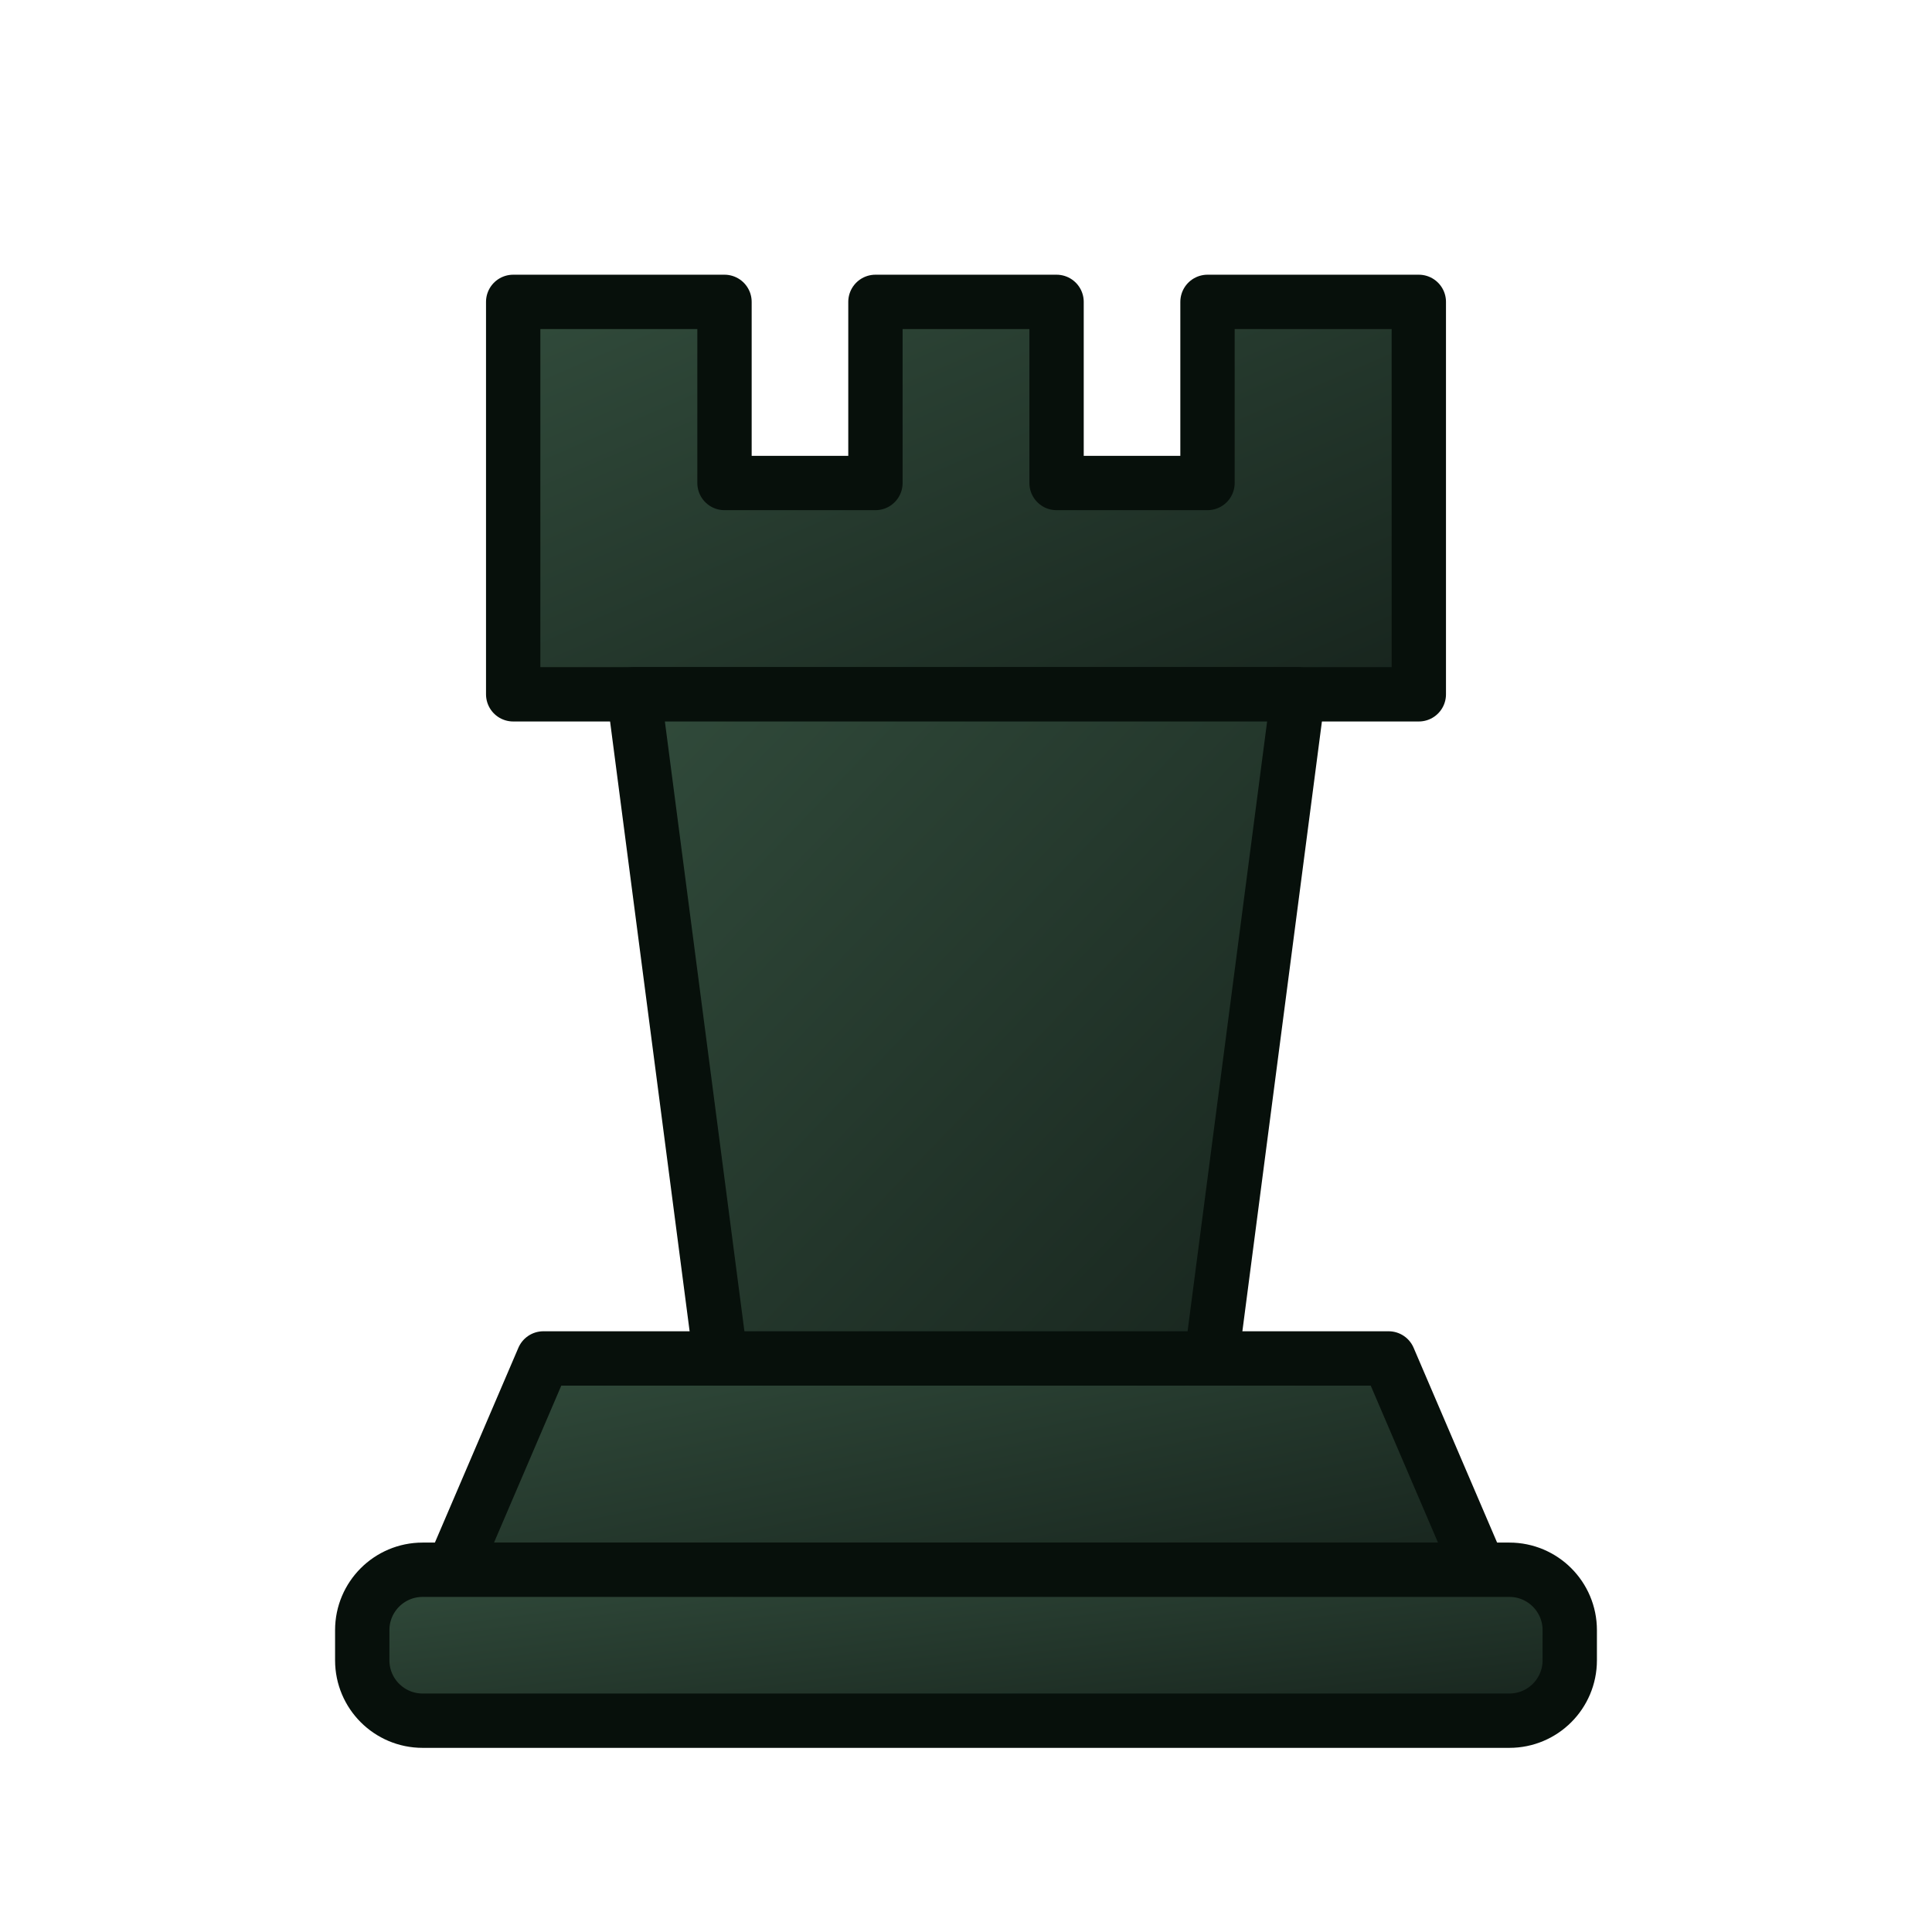
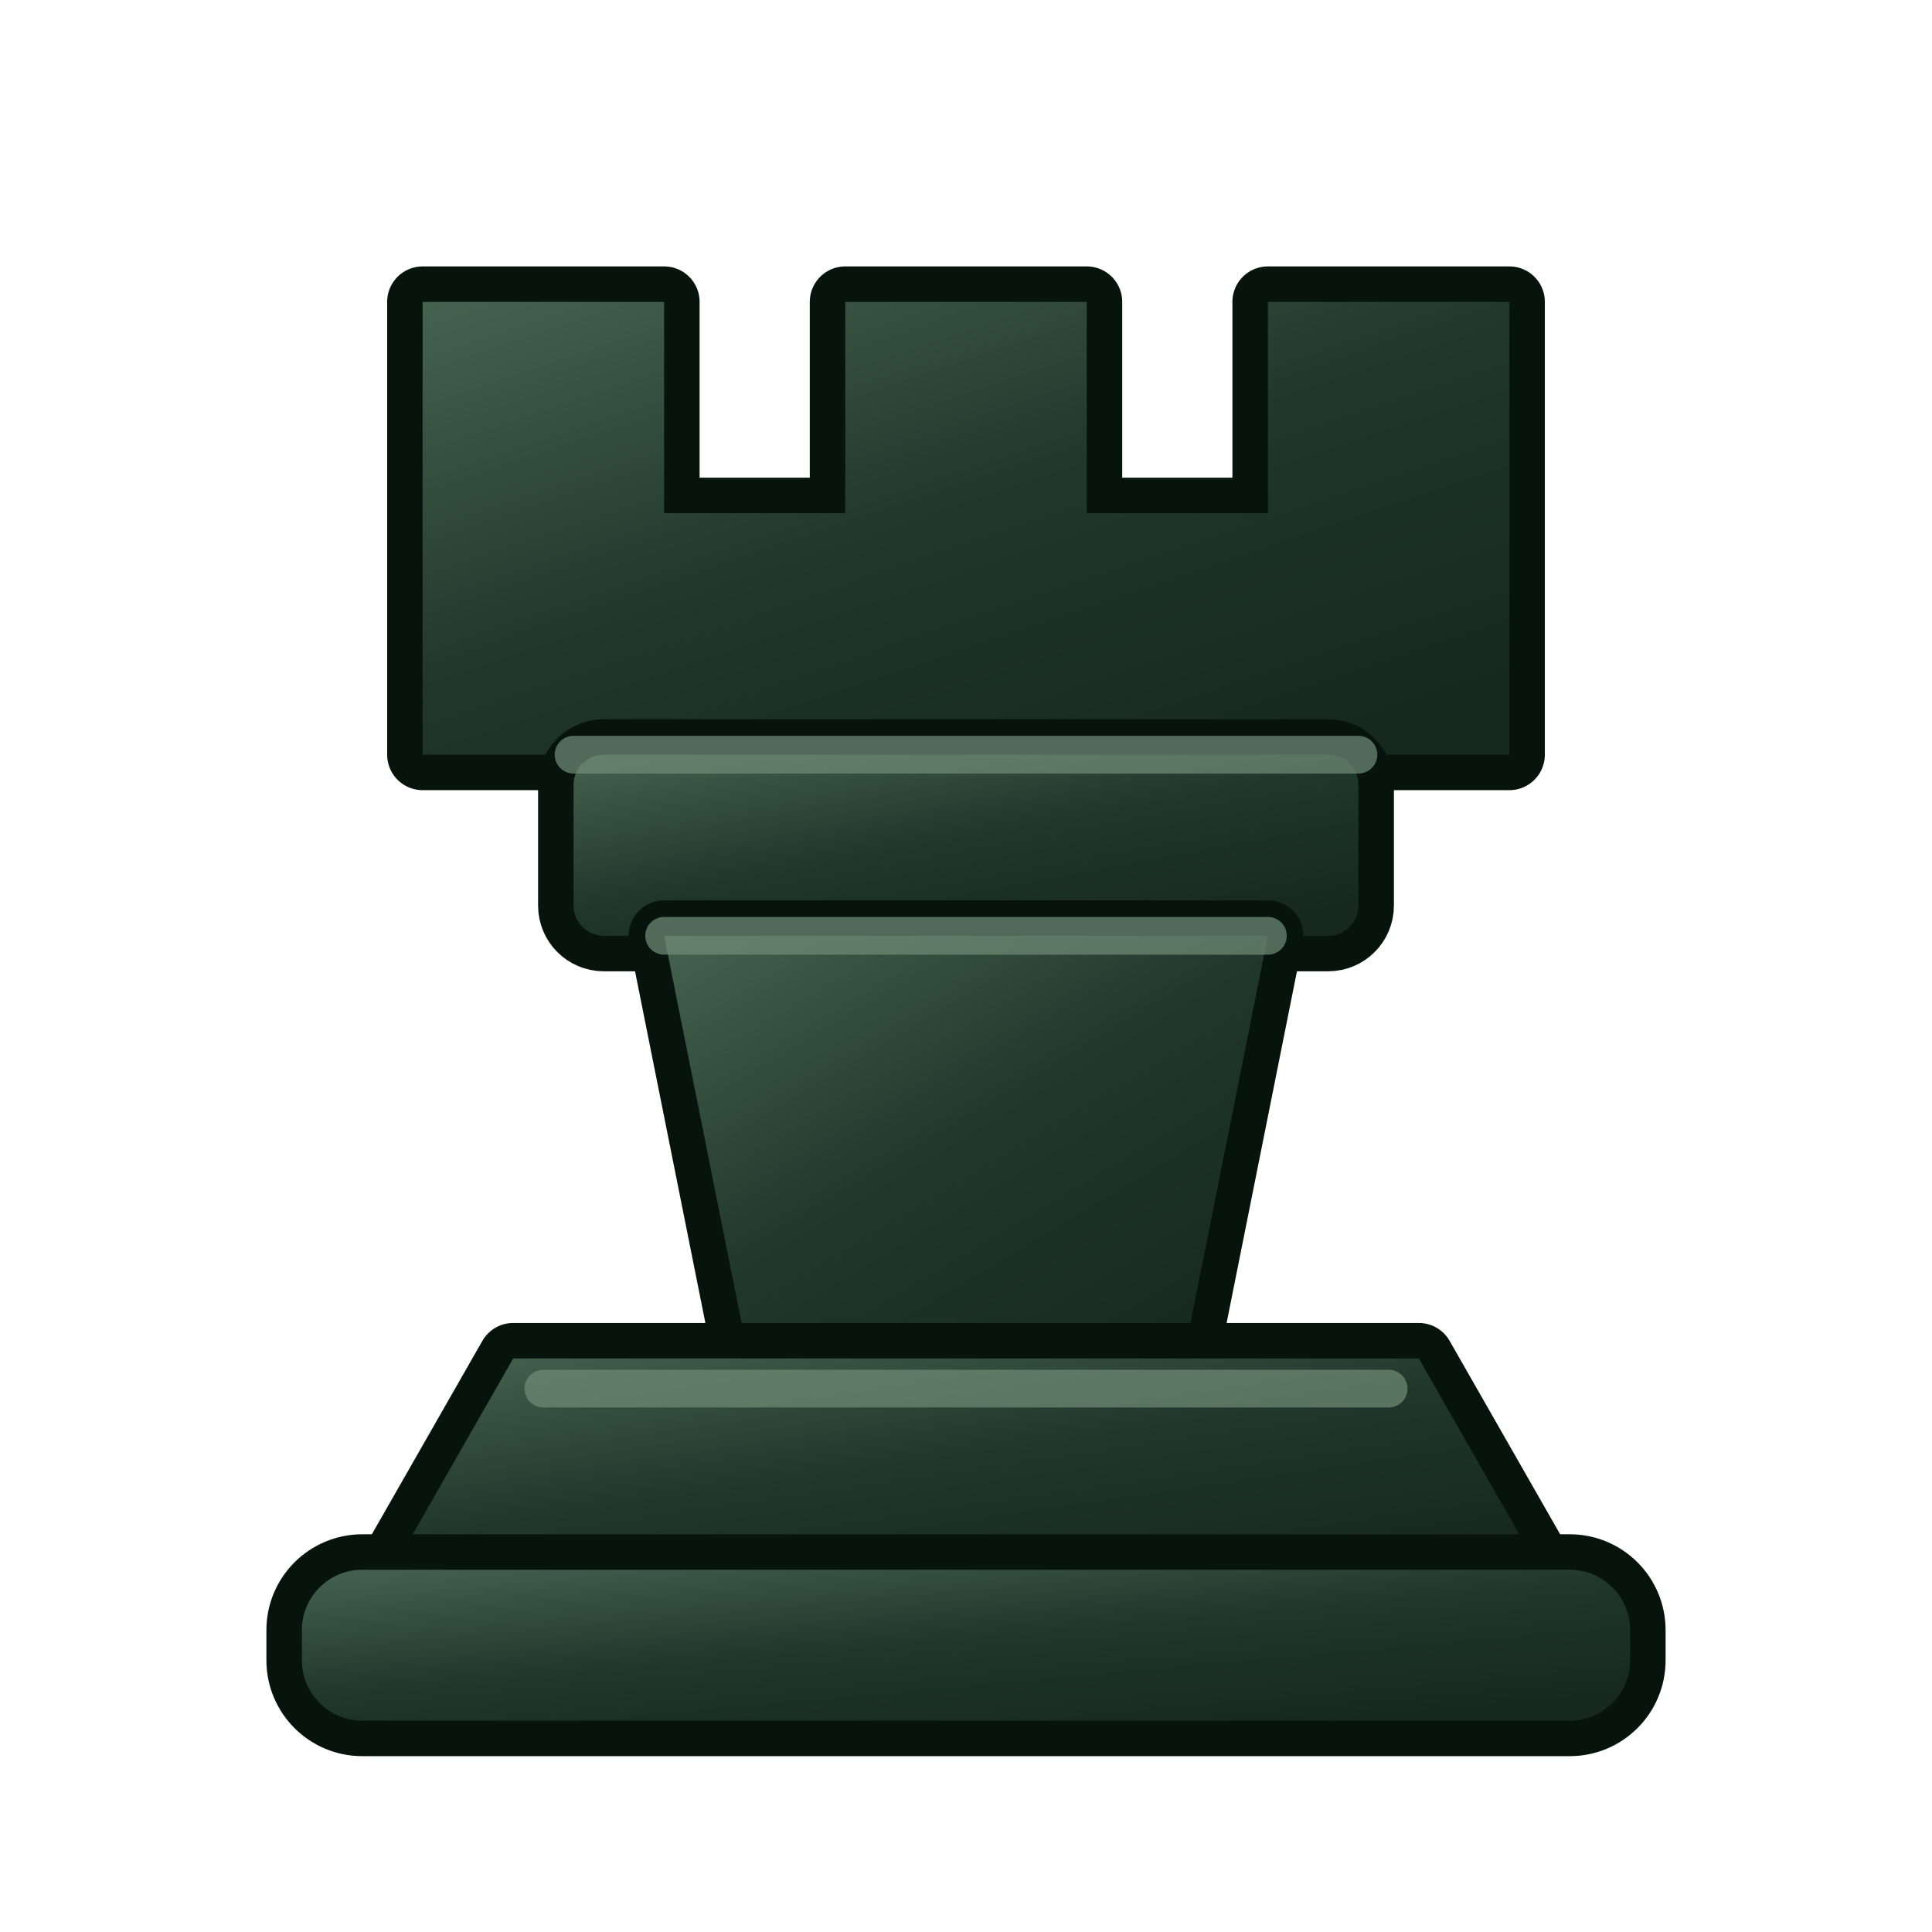
<svg xmlns="http://www.w3.org/2000/svg" width="64" height="64" viewBox="0 0 64 64">
  <defs>
-     <linearGradient id="face" x1="0" y1="0" x2="1" y2="1">
-       <stop stop-color="#314b3b" />
-       <stop offset="1" stop-color="#17241d" />
+     <linearGradient id="face" x1="0" y1="0" x2=".8" y2="1">
+       <stop stop-color="#45624f" />
+       <stop offset=".52" stop-color="#20372b" />
+       <stop offset="1" stop-color="#17291f" />
    </linearGradient>
  </defs>
-   <g fill="url(#face)" stroke="#07100b" stroke-width="1.8" stroke-linejoin="round" stroke-linecap="round">
-     <path d="M17 10h7v6h5v-6h6v6h5v-6h7v13H17z" />
-     <path d="M21 23h22l-3 23H24z" />
-     <path d="M18 45h28l3 7H15z" />
-     <rect x="12" y="52" width="40" height="5" rx="2" />
+   <g fill="url(#face)" stroke="#07130d" stroke-width="2.35" stroke-linejoin="round" stroke-linecap="round" paint-order="stroke fill">
+     <path d="M14 10h8v7h6v-7h8v7h6v-7h8v15H14z" />
+     <rect x="19" y="25" width="26" height="6" rx="1" />
+     <path d="M22 31h20l-3 15H25z" />
+     <path d="M17 45h30l4 7H13z" />
+     <rect x="10" y="52" width="44" height="5" rx="2" />
+   </g>
+   <g fill="none" stroke="#6f8d76" stroke-opacity=".72" stroke-width="1.25" stroke-linejoin="round" stroke-linecap="round">
+     <path d="M19 25h26M22 31h20M18 46h28" />
  </g>
</svg>
